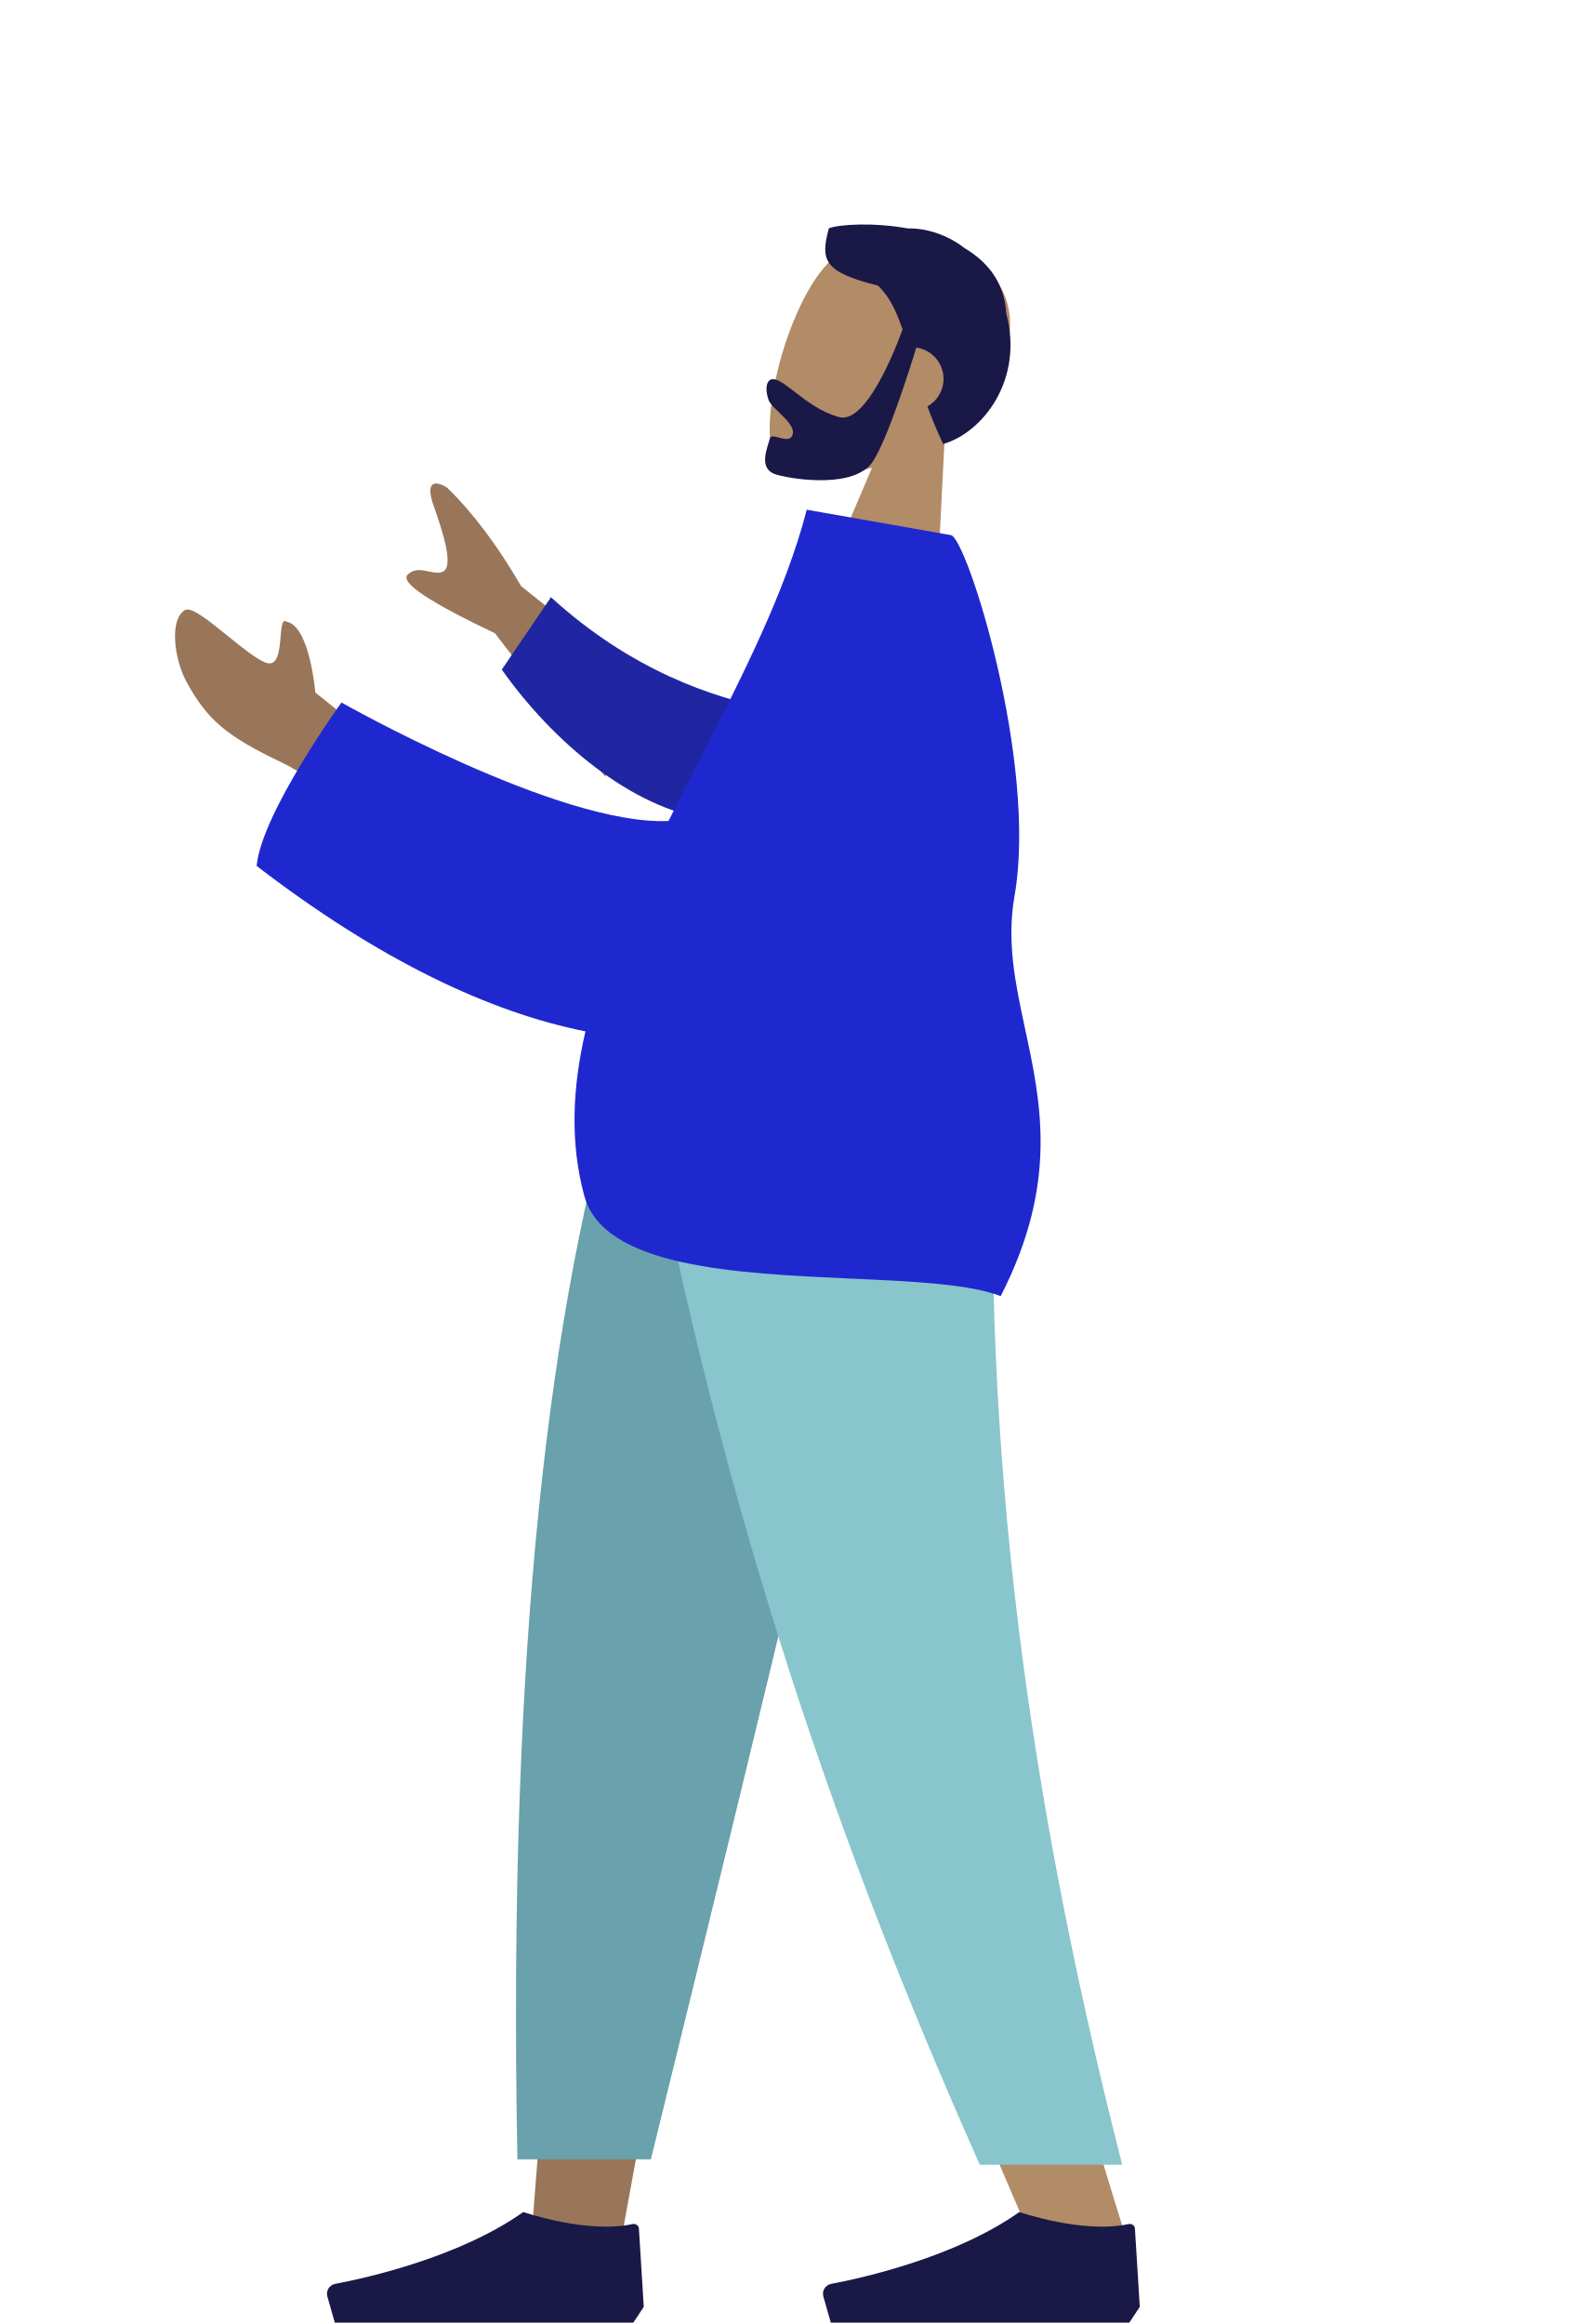
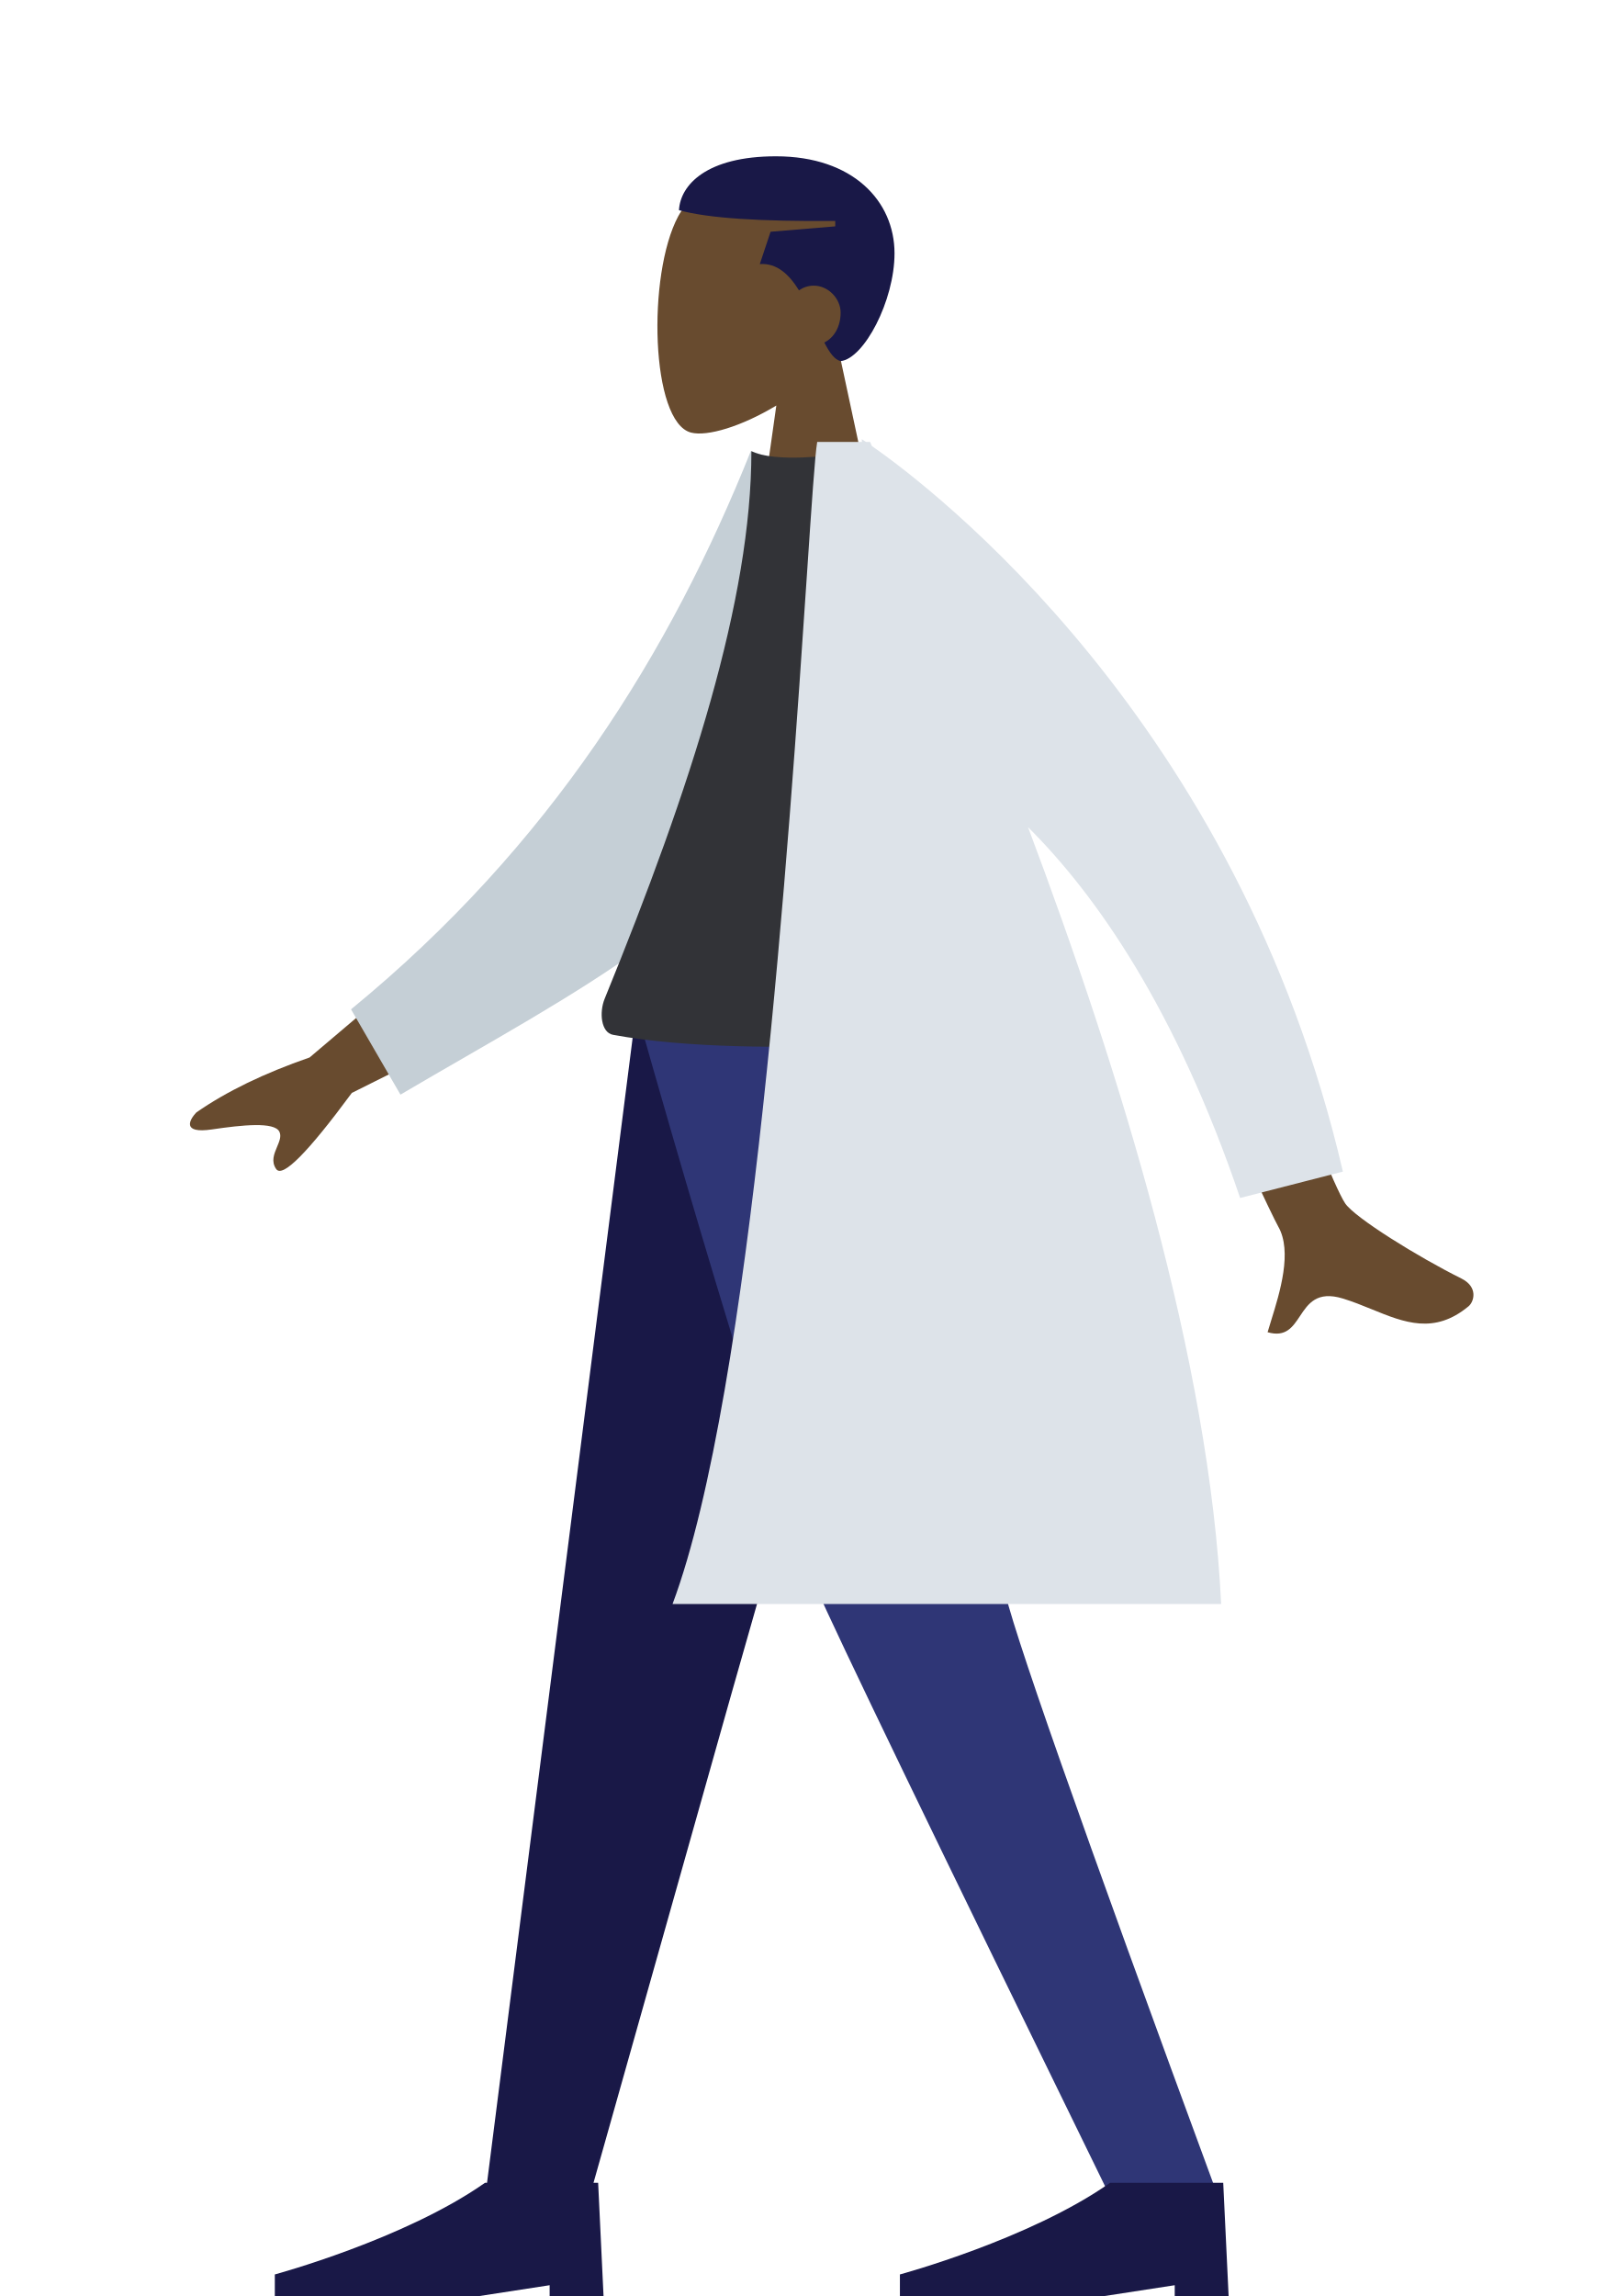
- <svg xmlns="http://www.w3.org/2000/svg" width="325" height="477" viewBox="0 0 325 477" fill="none">
-   <path fill-rule="evenodd" clip-rule="evenodd" d="M178.991 95.992C171.124 98.254 163.94 98.44 161.031 96.799C153.736 92.683 160.683 63.872 169.769 54.215C178.854 44.557 211.338 47.991 206.919 70.765C205.386 78.669 200.268 84.718 193.933 89.076L191.799 131.616L166.691 124.889L178.991 95.992Z" fill="#B28B67" />
-   <path fill-rule="evenodd" clip-rule="evenodd" d="M185.252 67.605C183.945 63.794 182.52 60.773 180.191 58.616C169.106 55.833 168.343 53.511 170.127 46.852C172.251 46.055 179.117 45.596 186.323 46.881C190.192 46.817 194.398 48.151 198.04 50.962C202.719 53.753 206.178 57.99 206.522 64.28C210.21 77.92 201.718 88.814 193.586 91.134C192.312 88.427 191.257 85.853 190.353 83.417C191.825 82.592 192.974 81.198 193.445 79.441C194.373 75.979 192.314 72.42 188.847 71.492C188.593 71.423 188.337 71.371 188.082 71.334C186.767 75.62 182.202 90.089 179.153 94.723C175.558 100.186 163.563 98.549 159.517 97.465C156.022 96.529 157.026 93.257 157.746 90.912C157.85 90.574 157.948 90.255 158.025 89.966C158.187 89.361 158.975 89.574 159.865 89.814C161.02 90.126 162.348 90.485 162.703 89.16C163.09 87.717 161.389 86.074 159.866 84.604C158.916 83.687 158.036 82.837 157.776 82.144C156.955 79.96 157.176 77.37 159.154 77.9C160.236 78.19 161.553 79.21 163.138 80.437C165.53 82.29 168.531 84.615 172.252 85.612C178.399 87.259 185.167 67.848 185.252 67.605Z" fill="#191847" />
-   <path fill-rule="evenodd" clip-rule="evenodd" d="M186.291 218.28L146.616 354.777L127.956 457.262H109.226L127.922 218.28H186.291Z" fill="#997659" />
-   <path fill-rule="evenodd" clip-rule="evenodd" d="M204.121 218.28C201.352 289.19 202.444 327.866 203.064 334.308C203.683 340.751 207.201 383.898 231.17 459.425H211.689C179.946 386.97 168.865 343.822 165.224 334.308C161.584 324.794 150.831 286.118 135.133 218.28H204.121Z" fill="#B28B67" />
-   <path fill-rule="evenodd" clip-rule="evenodd" d="M187.142 218.28C176.822 265.249 158.973 340.224 133.595 443.204H106.201C104.177 337.505 112.785 267.937 127.691 218.28H187.142Z" fill="#69A1AC" />
-   <path fill-rule="evenodd" clip-rule="evenodd" d="M204.259 218.28C201.548 289.19 208.574 359.049 230.339 444.308H201.111C169.309 372.935 146.516 303.42 130.939 218.28H204.259Z" fill="#89C5CC" />
-   <path fill-rule="evenodd" clip-rule="evenodd" d="M233.946 473.482L232.949 457.429C232.909 456.789 232.287 456.351 231.661 456.488C222.265 458.533 209.224 454.018 209.224 454.018C196.065 463.324 177.038 467.545 170.602 468.765C169.419 468.989 168.669 470.18 168.998 471.338L170.529 476.726H209.224H231.797L233.946 473.482Z" fill="#191847" />
-   <path fill-rule="evenodd" clip-rule="evenodd" d="M132.136 473.482L131.139 457.429C131.099 456.789 130.477 456.351 129.851 456.488C120.455 458.533 107.414 454.018 107.414 454.018C94.255 463.324 75.228 467.545 68.792 468.765C67.609 468.989 66.859 470.18 67.188 471.338L68.719 476.726H107.414H129.987L132.136 473.482Z" fill="#191847" />
-   <path fill-rule="evenodd" clip-rule="evenodd" d="M106.953 120.292L140.405 147.065L124.15 159.305L101.585 129.969C88.101 123.571 82.123 119.576 83.652 117.984C84.94 116.641 86.576 116.984 88.083 117.3C89.257 117.546 90.353 117.776 91.145 117.179C92.953 115.817 91.056 109.605 89.003 103.787C86.95 97.969 90.062 98.993 91.753 100.076C97.017 105.168 102.083 111.907 106.953 120.292ZM64.72 142.135L79.409 153.922L75.61 170.052C75.61 170.052 66.416 160.605 57.799 156.485C46.812 151.231 42.571 147.951 38.191 139.773C35.848 135.397 34.647 127.22 37.966 125.211C39.239 124.44 42.946 127.445 46.729 130.511C49.612 132.847 52.539 135.219 54.466 135.982C57.059 137.01 57.358 133.472 57.597 130.645C57.768 128.617 57.909 126.954 58.844 127.607C63.59 128.528 64.72 142.135 64.72 142.135Z" fill="#997659" />
-   <path fill-rule="evenodd" clip-rule="evenodd" d="M159.231 145.734C146.287 143.311 129.477 137.527 113.088 122.58L102.997 137.436C113.5 152.291 129.569 165.808 145.294 168.128C157.686 169.957 166.614 156.176 159.231 145.734Z" fill="#2026A2" />
-   <path fill-rule="evenodd" clip-rule="evenodd" d="M174.715 262.434C187.326 263.003 198.914 263.526 205.394 266.029C217.233 242.935 213.69 226.456 210.419 211.243C208.448 202.074 206.575 193.365 208.229 183.946C213.045 156.515 198.431 110.409 195.186 109.837L194.254 109.673L168.535 105.138L165.59 104.619C161.274 121.358 152.387 138.738 143.442 156.23C141.353 160.315 139.261 164.406 137.224 168.497C114.856 169.579 70.088 144.19 70.088 144.19C70.088 144.19 53.64 166.967 52.68 177.733C77.922 197.133 100.609 207.798 120.163 211.686C117.489 223.205 116.955 234.52 119.935 245.47C123.927 260.143 151.113 261.369 174.715 262.434Z" fill="#1F28CF" />
+ <svg xmlns="http://www.w3.org/2000/svg" width="300" height="426" viewBox="0 0 300 426" fill="none">
+   <path fill-rule="evenodd" clip-rule="evenodd" d="M144.065 75.244C137.589 79.147 131.226 81.033 128.24 80.263C120.75 78.333 120.062 50.935 125.857 40.134C131.651 29.333 161.442 24.625 162.943 46.026C163.464 53.453 160.346 60.081 155.738 65.49L164 104H140L144.065 75.244Z" fill="#684B2F" />
+   <path fill-rule="evenodd" clip-rule="evenodd" d="M155 41C141.151 41.099 131.515 40.516 126 39C126.251 34.306 131.131 29 144 29C158.318 29 166 37.346 166 47C166 55.821 160.322 66.563 156 67C154.88 66.755 153.924 65.406 152.973 63.547C154.753 62.681 156 60.64 156 58C156 55.462 153.761 53 151 53C149.993 53 149.055 53.328 148.27 53.867C146.456 50.945 144.182 48.763 141 49L143 43L155 42V41Z" fill="#191847" />
+   <path fill-rule="evenodd" clip-rule="evenodd" d="M172 187L135.745 314.227L109.293 408H90L118.109 187H172Z" fill="#191847" />
+   <path fill-rule="evenodd" clip-rule="evenodd" d="M181.696 187C182.534 252.574 185.394 288.34 186.274 294.298C187.155 300.256 200.468 338.156 226.214 408H206.227C173.451 340.997 155.154 303.096 151.337 294.298C147.521 285.5 135.741 249.734 118 187H181.696Z" fill="#2F3676" />
+   <path fill-rule="evenodd" clip-rule="evenodd" d="M228 426L227 405L206 405C191.064 415.5 167 422 167 422V426H205L218 424V426H228Z" fill="#191847" />
+   <path fill-rule="evenodd" clip-rule="evenodd" d="M112 426L111 405L90 405C75.064 415.5 51 422 51 422V426H89L102 424V426H112Z" fill="#191847" />
+   <path fill-rule="evenodd" clip-rule="evenodd" d="M249.636 223.284C245.906 217.805 224.333 159.536 224.333 159.536L206.621 162.108C206.621 162.108 235.139 223.983 237.199 227.554C239.874 232.193 237.508 239.812 235.903 244.978C235.655 245.777 235.425 246.518 235.234 247.18C238.605 248.153 239.888 246.224 241.24 244.189C242.767 241.892 244.383 239.461 249.197 240.928C251.057 241.495 252.844 242.223 254.59 242.934C260.62 245.391 266.161 247.649 272.524 242.37C273.532 241.534 274.382 238.797 271.176 237.203C263.188 233.231 251.459 225.963 249.636 223.284ZM57.455 196.202L87.641 170.61L95.891 187.507L65.294 202.777C57.115 213.869 52.437 218.581 51.26 216.914C50.268 215.509 50.867 214.087 51.419 212.777C51.849 211.756 52.25 210.804 51.848 209.98C50.93 208.1 44.958 208.723 39.316 209.556C33.674 210.388 35.151 207.749 36.431 206.407C41.979 202.536 48.987 199.134 57.455 196.202Z" fill="#684B2F" />
+   <path fill-rule="evenodd" clip-rule="evenodd" d="M150.305 87.332L139.33 83.703C124.443 120.893 102.239 156.876 65.143 187.27L74.316 203.097C106.919 183.892 137.781 168.973 150.305 140.155C154.508 130.483 150.648 98.897 150.305 87.332Z" fill="#C5CFD6" />
+   <path fill-rule="evenodd" clip-rule="evenodd" d="M188 192C188 192 140.843 197 113.764 192C111.527 191.587 111.174 187.842 112.212 185.301C128.364 145.724 139.44 111.192 139.44 83.703C143.885 85.944 155 84.374 155 84.374C174.914 112.703 184.067 145.206 188 192Z" fill="#323337" />
+   <path fill-rule="evenodd" clip-rule="evenodd" d="M160.707 82C160.193 81.654 159.921 81.481 159.921 81.481L159.951 82H151.651C151.234 84.453 150.624 93.543 149.733 106.798C146.496 154.965 139.564 258.127 124.809 297.606H226.615C224.467 252.722 207.918 199.047 190.776 153.47C203.425 166.056 218.199 187.153 230.138 222.273L249.207 217.378C229.774 133.638 172.838 90.452 161.79 82.744C161.682 82.495 161.575 82.247 161.468 82H160.707Z" fill="#DDE3E9" />
</svg>
